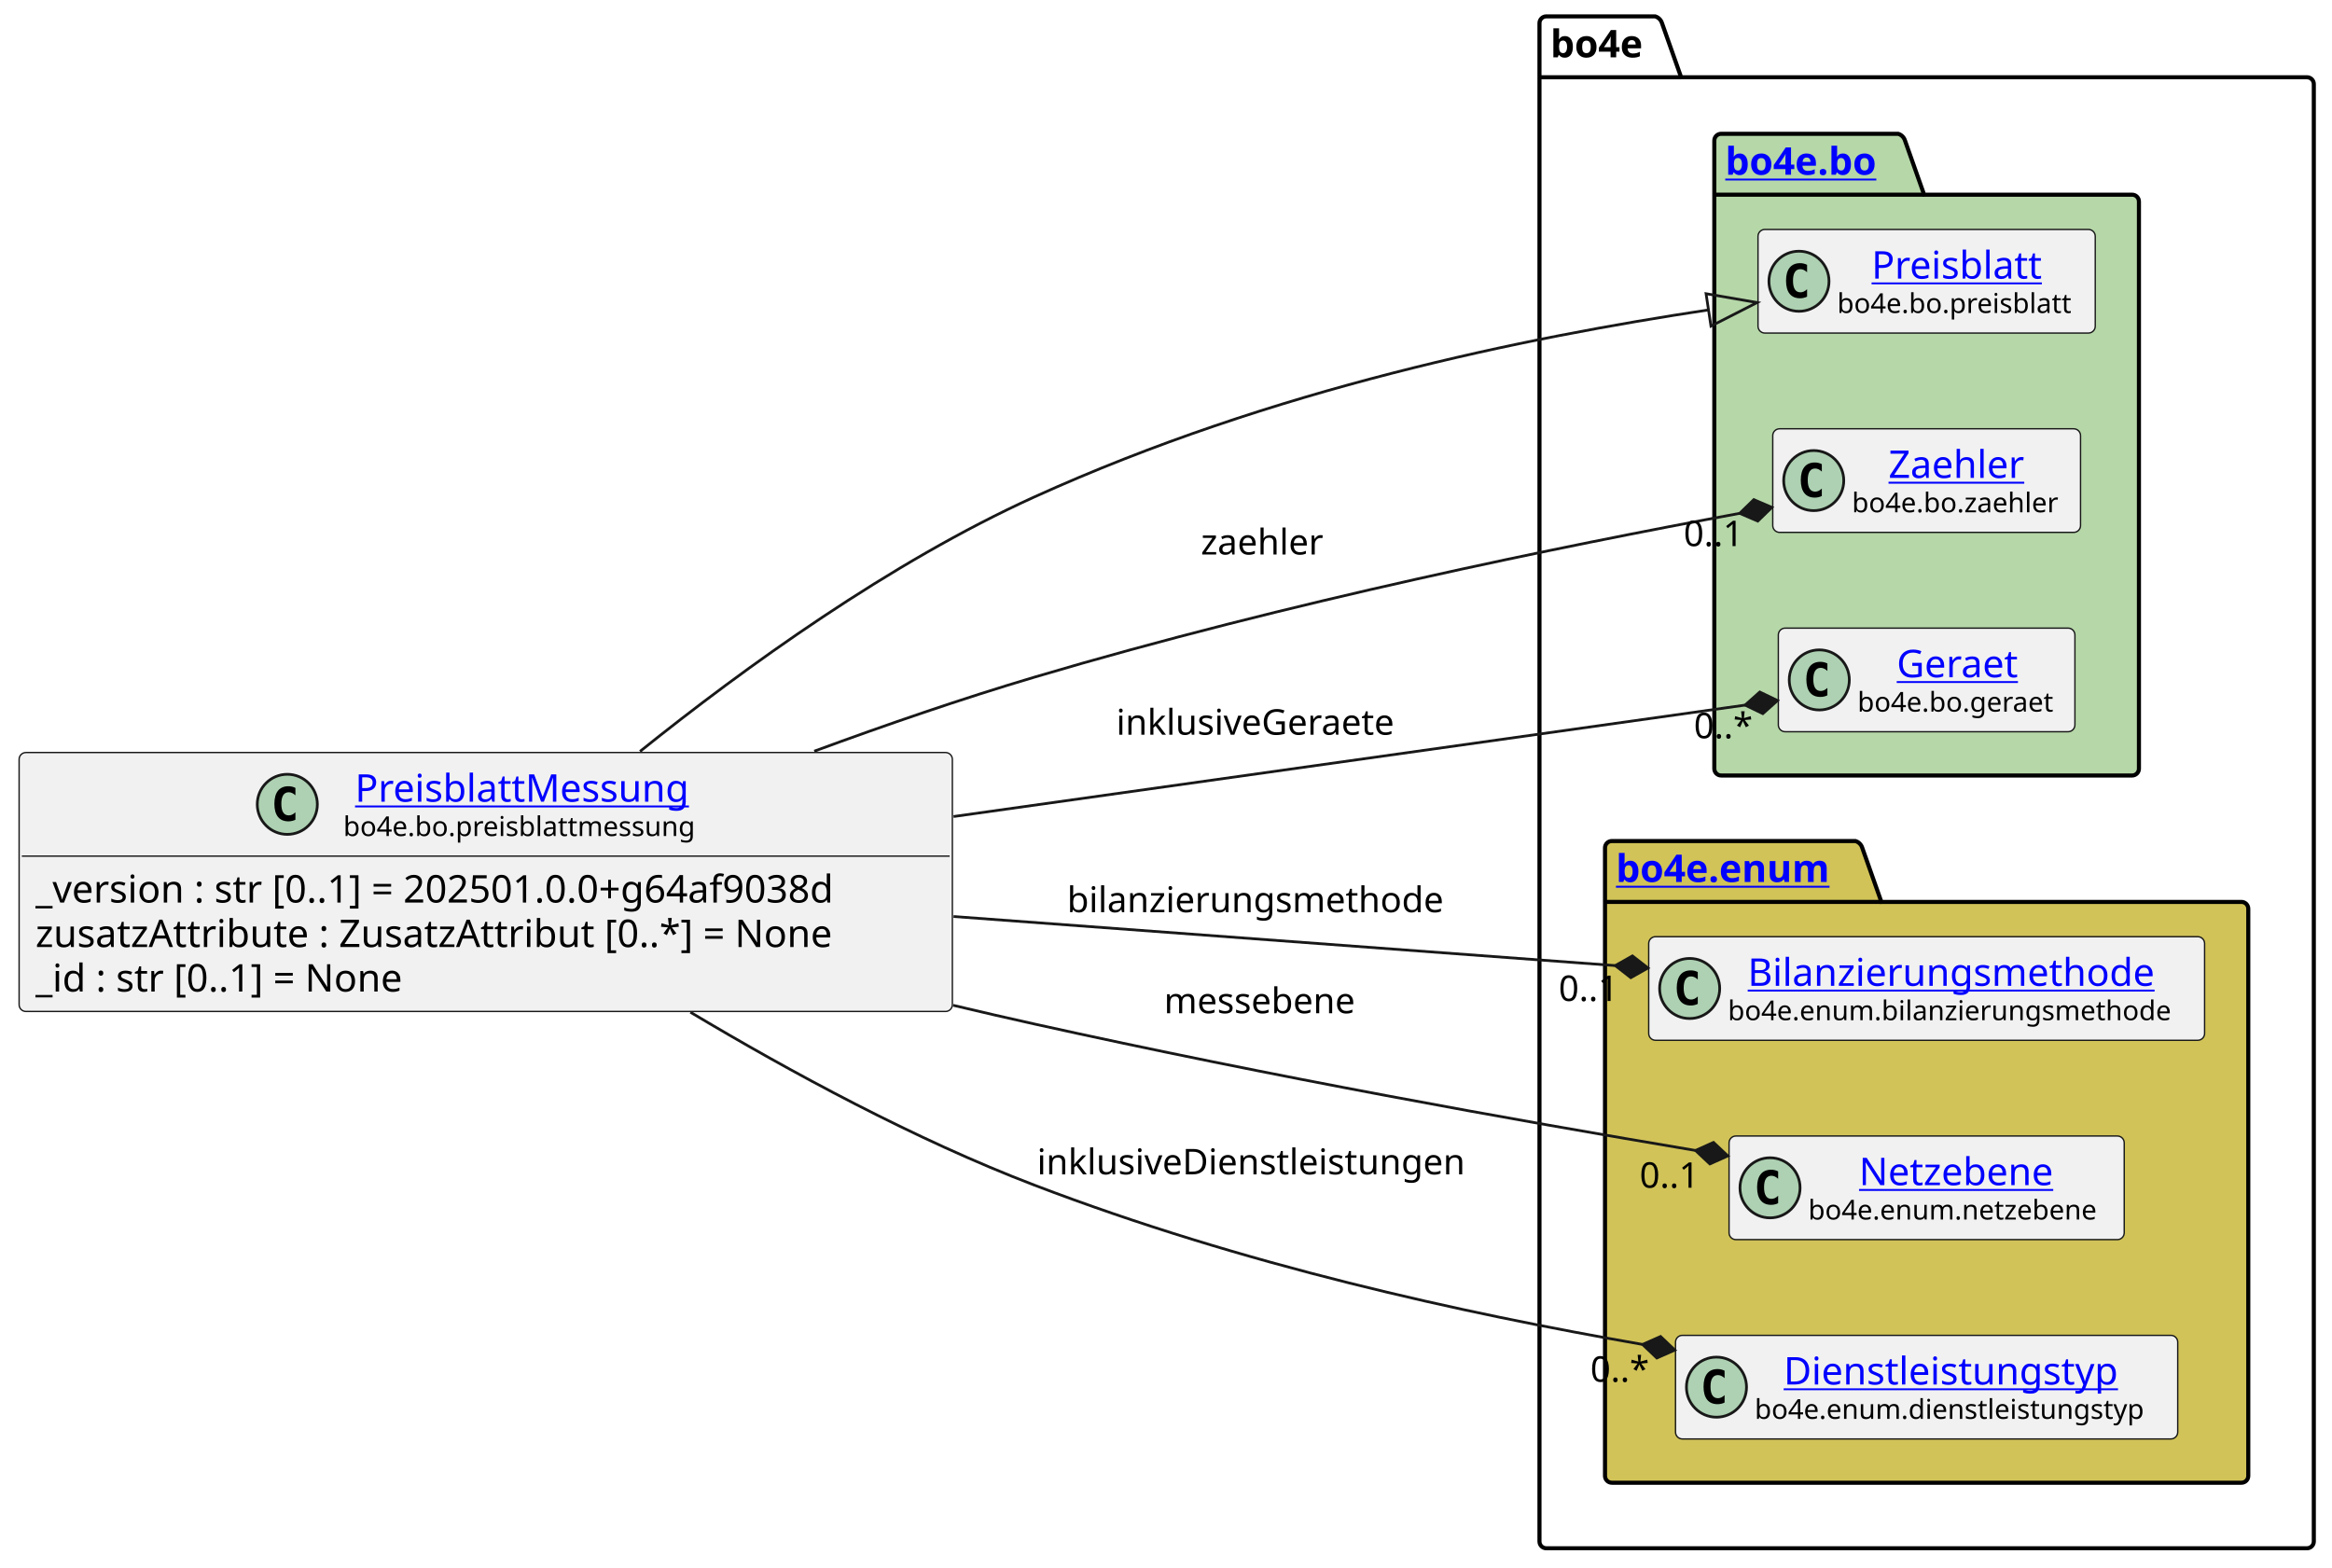
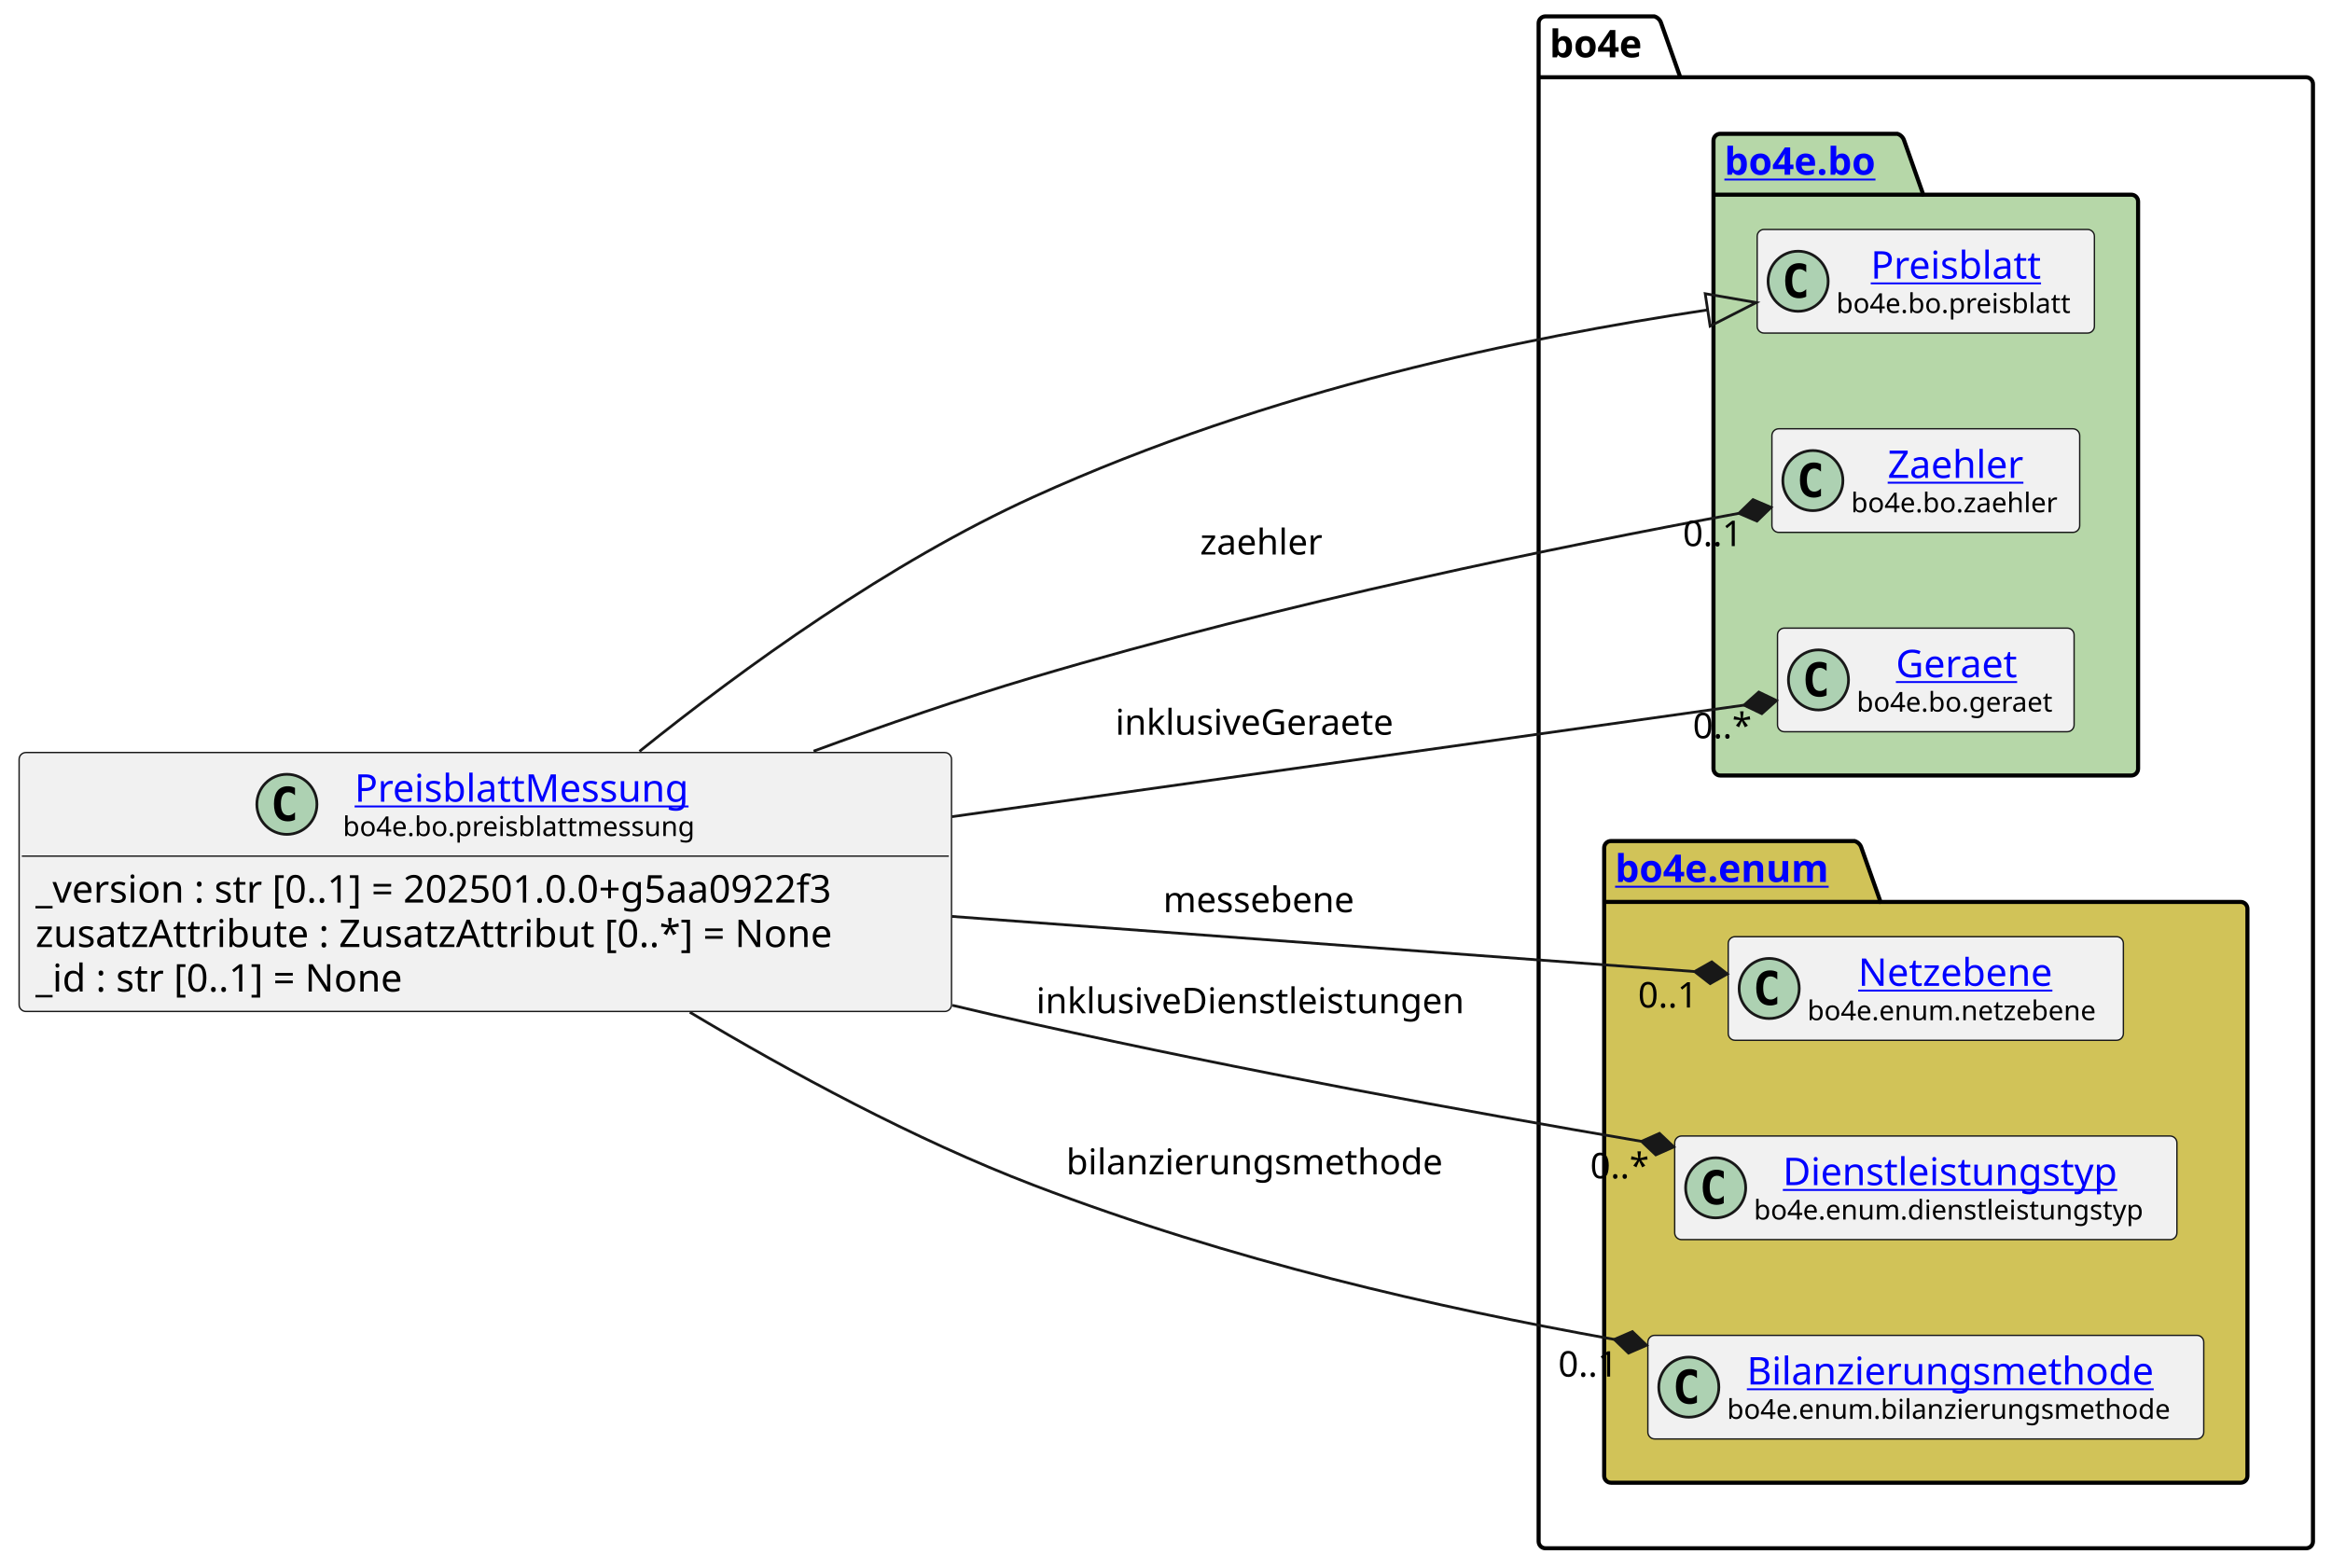
<svg xmlns="http://www.w3.org/2000/svg" xmlns:xlink="http://www.w3.org/1999/xlink" contentStyleType="text/css" data-diagram-type="CLASS" height="574px" preserveAspectRatio="none" style="width:854px;height:574px;background:#FFFFFF;" version="1.1" viewBox="0 0 854 574" width="854px" zoomAndPan="magnify">
  <defs />
  <g>
    <g class="cluster" data-entity="bo4e" data-source-line="10" data-uid="ent0005" id="cluster_bo4e">
-       <path d="M566.27,6 L606.146,6 A3.75,3.75 0 0 1 608.646,8.5 L615.646,28.297 L844.84,28.297 A2.5,2.5 0 0 1 847.34,30.797 L847.34,564.5 A2.5,2.5 0 0 1 844.84,567 L566.27,567 A2.5,2.5 0 0 1 563.77,564.5 L563.77,8.5 A2.5,2.5 0 0 1 566.27,6" fill="none" style="stroke:#000000;stroke-width:1.5;" />
-       <line style="stroke:#000000;stroke-width:1.5;" x1="563.77" x2="615.646" y1="28.297" y2="28.297" />
-       <text fill="#000000" font-family="sans-serif" font-size="14" font-weight="bold" lengthAdjust="spacing" textLength="38.876" x="567.77" y="20.995">bo4e</text>
+       <path d="M565.96,6 L605.836,6 A3.75,3.75 0 0 1 608.336,8.5 L615.336,28.297 L844.53,28.297 A2.5,2.5 0 0 1 847.03,30.797 L847.03,564.5 A2.5,2.5 0 0 1 844.53,567 L565.96,567 A2.5,2.5 0 0 1 563.46,564.5 L563.46,8.5 A2.5,2.5 0 0 1 565.96,6" fill="none" style="stroke:#000000;stroke-width:1.5;" />
+       <line style="stroke:#000000;stroke-width:1.5;" x1="563.46" x2="615.336" y1="28.297" y2="28.297" />
+       <text fill="#000000" font-family="sans-serif" font-size="14" font-weight="bold" lengthAdjust="spacing" textLength="38.876" x="567.46" y="20.995">bo4e</text>
    </g>
    <g class="cluster" data-entity="bo" data-source-line="9" data-uid="ent0003" id="cluster_bo">
-       <path d="M630.3,49 L695.134,49 A3.75,3.75 0 0 1 697.634,51.5 L704.634,71.297 L780.8,71.297 A2.5,2.5 0 0 1 783.3,73.797 L783.3,281.5 A2.5,2.5 0 0 1 780.8,284 L630.3,284 A2.5,2.5 0 0 1 627.8,281.5 L627.8,51.5 A2.5,2.5 0 0 1 630.3,49" fill="#B6D7A8" style="stroke:#000000;stroke-width:1.5;" />
-       <line style="stroke:#000000;stroke-width:1.5;" x1="627.8" x2="704.634" y1="71.297" y2="71.297" />
+       <path d="M629.99,49 L694.824,49 A3.75,3.75 0 0 1 697.324,51.5 L704.324,71.297 L780.49,71.297 A2.5,2.5 0 0 1 782.99,73.797 L782.99,281.5 A2.5,2.5 0 0 1 780.49,284 L629.99,284 A2.5,2.5 0 0 1 627.49,281.5 L627.49,51.5 A2.5,2.5 0 0 1 629.99,49" fill="#B6D7A8" style="stroke:#000000;stroke-width:1.5;" />
+       <line style="stroke:#000000;stroke-width:1.5;" x1="627.49" x2="704.324" y1="71.297" y2="71.297" />
      <a href="file:////home/runner/work/BO4E-python/BO4E-python/docs/../.tox/docs/tmp/html/api/bo4e.bo.html" target="_top" title="file:////home/runner/work/BO4E-python/BO4E-python/docs/../.tox/docs/tmp/html/api/bo4e.bo.html" xlink:actuate="onRequest" xlink:href="file:////home/runner/work/BO4E-python/BO4E-python/docs/../.tox/docs/tmp/html/api/bo4e.bo.html" xlink:show="new" xlink:title="file:////home/runner/work/BO4E-python/BO4E-python/docs/../.tox/docs/tmp/html/api/bo4e.bo.html" xlink:type="simple">
-         <text fill="#0000FF" font-family="sans-serif" font-size="14" font-weight="bold" lengthAdjust="spacing" text-decoration="underline" textLength="63.834" x="631.8" y="63.995">bo4e.bo</text>
+         <text fill="#0000FF" font-family="sans-serif" font-size="14" font-weight="bold" lengthAdjust="spacing" text-decoration="underline" textLength="63.834" x="631.49" y="63.995">bo4e.bo</text>
      </a>
    </g>
    <g class="cluster" data-entity="enum" data-source-line="14" data-uid="ent0008" id="cluster_enum">
-       <path d="M590.27,308 L679.481,308 A3.75,3.75 0 0 1 681.981,310.5 L688.981,330.297 L820.84,330.297 A2.5,2.5 0 0 1 823.34,332.797 L823.34,540.5 A2.5,2.5 0 0 1 820.84,543 L590.27,543 A2.5,2.5 0 0 1 587.77,540.5 L587.77,310.5 A2.5,2.5 0 0 1 590.27,308" fill="#D1C358" style="stroke:#000000;stroke-width:1.5;" />
-       <line style="stroke:#000000;stroke-width:1.5;" x1="587.77" x2="688.981" y1="330.297" y2="330.297" />
+       <path d="M589.96,308 L679.171,308 A3.75,3.75 0 0 1 681.671,310.5 L688.671,330.297 L820.53,330.297 A2.5,2.5 0 0 1 823.03,332.797 L823.03,540.5 A2.5,2.5 0 0 1 820.53,543 L589.96,543 A2.5,2.5 0 0 1 587.46,540.5 L587.46,310.5 A2.5,2.5 0 0 1 589.96,308" fill="#D1C358" style="stroke:#000000;stroke-width:1.5;" />
+       <line style="stroke:#000000;stroke-width:1.5;" x1="587.46" x2="688.671" y1="330.297" y2="330.297" />
      <a href="file:////home/runner/work/BO4E-python/BO4E-python/docs/../.tox/docs/tmp/html/api/bo4e.enum.html" target="_top" title="file:////home/runner/work/BO4E-python/BO4E-python/docs/../.tox/docs/tmp/html/api/bo4e.enum.html" xlink:actuate="onRequest" xlink:href="file:////home/runner/work/BO4E-python/BO4E-python/docs/../.tox/docs/tmp/html/api/bo4e.enum.html" xlink:show="new" xlink:title="file:////home/runner/work/BO4E-python/BO4E-python/docs/../.tox/docs/tmp/html/api/bo4e.enum.html" xlink:type="simple">
-         <text fill="#0000FF" font-family="sans-serif" font-size="14" font-weight="bold" lengthAdjust="spacing" text-decoration="underline" textLength="88.211" x="591.77" y="322.995">bo4e.enum</text>
+         <text fill="#0000FF" font-family="sans-serif" font-size="14" font-weight="bold" lengthAdjust="spacing" text-decoration="underline" textLength="88.211" x="591.46" y="322.995">bo4e.enum</text>
      </a>
    </g>
    <g class="entity" data-entity="Preisblatt" data-source-line="10" data-uid="ent0004" id="entity_Preisblatt">
-       <rect fill="#F1F1F1" height="37.938" rx="2.5" ry="2.5" style="stroke:#181818;stroke-width:0.5;" width="123.499" x="643.8" y="84.03" />
-       <ellipse cx="658.8" cy="102.999" fill="#ADD1B2" rx="11" ry="11" style="stroke:#181818;stroke-width:1;" />
-       <path d="M661.769,108.639 Q661.191,108.936 660.55,109.077 Q659.909,109.233 659.206,109.233 Q656.706,109.233 655.378,107.593 Q654.066,105.936 654.066,102.811 Q654.066,99.686 655.378,98.03 Q656.706,96.374 659.206,96.374 Q659.909,96.374 660.55,96.53 Q661.206,96.686 661.769,96.983 L661.769,99.702 Q661.144,99.124 660.55,98.858 Q659.956,98.577 659.331,98.577 Q657.987,98.577 657.3,99.655 Q656.612,100.718 656.612,102.811 Q656.612,104.905 657.3,105.983 Q657.987,107.046 659.331,107.046 Q659.956,107.046 660.55,106.78 Q661.144,106.499 661.769,105.921 L661.769,108.639 Z " fill="#000000" />
+       <rect fill="#F1F1F1" height="37.938" rx="2.5" ry="2.5" style="stroke:#181818;stroke-width:0.5;" width="123.499" x="643.49" y="84.03" />
+       <ellipse cx="658.49" cy="102.999" fill="#ADD1B2" rx="11" ry="11" style="stroke:#181818;stroke-width:1;" />
+       <path d="M661.459,108.639 Q660.881,108.936 660.24,109.077 Q659.599,109.233 658.896,109.233 Q656.396,109.233 655.068,107.593 Q653.756,105.936 653.756,102.811 Q653.756,99.686 655.068,98.03 Q656.396,96.374 658.896,96.374 Q659.599,96.374 660.24,96.53 Q660.896,96.686 661.459,96.983 L661.459,99.702 Q660.834,99.124 660.24,98.858 Q659.646,98.577 659.021,98.577 Q657.678,98.577 656.99,99.655 Q656.303,100.718 656.303,102.811 Q656.303,104.905 656.99,105.983 Q657.678,107.046 659.021,107.046 Q659.646,107.046 660.24,106.78 Q660.834,106.499 661.459,105.921 L661.459,108.639 Z " fill="#000000" />
      <a href="file:////home/runner/work/BO4E-python/BO4E-python/docs/../.tox/docs/tmp/html/api/bo4e.bo.html#bo4e.bo.preisblatt.Preisblatt" target="_top" title="file:////home/runner/work/BO4E-python/BO4E-python/docs/../.tox/docs/tmp/html/api/bo4e.bo.html#bo4e.bo.preisblatt.Preisblatt" xlink:actuate="onRequest" xlink:href="file:////home/runner/work/BO4E-python/BO4E-python/docs/../.tox/docs/tmp/html/api/bo4e.bo.html#bo4e.bo.preisblatt.Preisblatt" xlink:show="new" xlink:title="file:////home/runner/work/BO4E-python/BO4E-python/docs/../.tox/docs/tmp/html/api/bo4e.bo.html#bo4e.bo.preisblatt.Preisblatt" xlink:type="simple">
-         <text fill="#0000FF" font-family="sans-serif" font-size="14" lengthAdjust="spacing" text-decoration="underline" textLength="66.329" x="685.385" y="102.025">Preisblatt</text>
+         <text fill="#0000FF" font-family="sans-serif" font-size="14" lengthAdjust="spacing" text-decoration="underline" textLength="66.329" x="685.075" y="102.025">Preisblatt</text>
      </a>
-       <text fill="#000000" font-family="sans-serif" font-size="10" lengthAdjust="spacing" textLength="91.499" x="672.8" y="114.609">bo4e.bo.preisblatt</text>
+       <text fill="#000000" font-family="sans-serif" font-size="10" lengthAdjust="spacing" textLength="91.499" x="672.49" y="114.609">bo4e.bo.preisblatt</text>
    </g>
    <g class="entity" data-entity="Zaehler" data-source-line="11" data-uid="ent0006" id="entity_Zaehler">
-       <rect fill="#F1F1F1" height="37.938" rx="2.5" ry="2.5" style="stroke:#181818;stroke-width:0.5;" width="112.713" x="649.2" y="157.03" />
-       <ellipse cx="664.2" cy="175.999" fill="#ADD1B2" rx="11" ry="11" style="stroke:#181818;stroke-width:1;" />
-       <path d="M667.169,181.639 Q666.591,181.936 665.95,182.077 Q665.309,182.233 664.606,182.233 Q662.106,182.233 660.778,180.593 Q659.466,178.936 659.466,175.811 Q659.466,172.686 660.778,171.03 Q662.106,169.374 664.606,169.374 Q665.309,169.374 665.95,169.53 Q666.606,169.686 667.169,169.983 L667.169,172.702 Q666.544,172.124 665.95,171.858 Q665.356,171.577 664.731,171.577 Q663.388,171.577 662.7,172.655 Q662.013,173.718 662.013,175.811 Q662.013,177.905 662.7,178.983 Q663.388,180.046 664.731,180.046 Q665.356,180.046 665.95,179.78 Q666.544,179.499 667.169,178.921 L667.169,181.639 Z " fill="#000000" />
+       <rect fill="#F1F1F1" height="37.938" rx="2.5" ry="2.5" style="stroke:#181818;stroke-width:0.5;" width="112.713" x="648.89" y="157.03" />
+       <ellipse cx="663.89" cy="175.999" fill="#ADD1B2" rx="11" ry="11" style="stroke:#181818;stroke-width:1;" />
+       <path d="M666.859,181.639 Q666.281,181.936 665.64,182.077 Q664.999,182.233 664.296,182.233 Q661.796,182.233 660.468,180.593 Q659.156,178.936 659.156,175.811 Q659.156,172.686 660.468,171.03 Q661.796,169.374 664.296,169.374 Q664.999,169.374 665.64,169.53 Q666.296,169.686 666.859,169.983 L666.859,172.702 Q666.234,172.124 665.64,171.858 Q665.046,171.577 664.421,171.577 Q663.077,171.577 662.39,172.655 Q661.702,173.718 661.702,175.811 Q661.702,177.905 662.39,178.983 Q663.077,180.046 664.421,180.046 Q665.046,180.046 665.64,179.78 Q666.234,179.499 666.859,178.921 L666.859,181.639 Z " fill="#000000" />
      <a href="file:////home/runner/work/BO4E-python/BO4E-python/docs/../.tox/docs/tmp/html/api/bo4e.bo.html#bo4e.bo.zaehler.Zaehler" target="_top" title="file:////home/runner/work/BO4E-python/BO4E-python/docs/../.tox/docs/tmp/html/api/bo4e.bo.html#bo4e.bo.zaehler.Zaehler" xlink:actuate="onRequest" xlink:href="file:////home/runner/work/BO4E-python/BO4E-python/docs/../.tox/docs/tmp/html/api/bo4e.bo.html#bo4e.bo.zaehler.Zaehler" xlink:show="new" xlink:title="file:////home/runner/work/BO4E-python/BO4E-python/docs/../.tox/docs/tmp/html/api/bo4e.bo.html#bo4e.bo.zaehler.Zaehler" xlink:type="simple">
-         <text fill="#0000FF" font-family="sans-serif" font-size="14" lengthAdjust="spacing" text-decoration="underline" textLength="53.915" x="691.599" y="175.025">Zaehler</text>
+         <text fill="#0000FF" font-family="sans-serif" font-size="14" lengthAdjust="spacing" text-decoration="underline" textLength="53.915" x="691.289" y="175.025">Zaehler</text>
      </a>
-       <text fill="#000000" font-family="sans-serif" font-size="10" lengthAdjust="spacing" textLength="80.713" x="678.2" y="187.609">bo4e.bo.zaehler</text>
+       <text fill="#000000" font-family="sans-serif" font-size="10" lengthAdjust="spacing" textLength="80.713" x="677.89" y="187.609">bo4e.bo.zaehler</text>
    </g>
    <g class="entity" data-entity="Geraet" data-source-line="12" data-uid="ent0007" id="entity_Geraet">
-       <rect fill="#F1F1F1" height="37.938" rx="2.5" ry="2.5" style="stroke:#181818;stroke-width:0.5;" width="108.616" x="651.24" y="230.03" />
-       <ellipse cx="666.24" cy="248.999" fill="#ADD1B2" rx="11" ry="11" style="stroke:#181818;stroke-width:1;" />
-       <path d="M669.209,254.639 Q668.631,254.936 667.99,255.077 Q667.349,255.233 666.646,255.233 Q664.146,255.233 662.818,253.593 Q661.506,251.936 661.506,248.811 Q661.506,245.686 662.818,244.03 Q664.146,242.374 666.646,242.374 Q667.349,242.374 667.99,242.53 Q668.646,242.686 669.209,242.983 L669.209,245.702 Q668.584,245.124 667.99,244.858 Q667.396,244.577 666.771,244.577 Q665.428,244.577 664.74,245.655 Q664.053,246.718 664.053,248.811 Q664.053,250.905 664.74,251.983 Q665.428,253.046 666.771,253.046 Q667.396,253.046 667.99,252.78 Q668.584,252.499 669.209,251.921 L669.209,254.639 Z " fill="#000000" />
+       <rect fill="#F1F1F1" height="37.938" rx="2.5" ry="2.5" style="stroke:#181818;stroke-width:0.5;" width="108.616" x="650.94" y="230.03" />
+       <ellipse cx="665.94" cy="248.999" fill="#ADD1B2" rx="11" ry="11" style="stroke:#181818;stroke-width:1;" />
+       <path d="M668.909,254.639 Q668.331,254.936 667.69,255.077 Q667.049,255.233 666.346,255.233 Q663.846,255.233 662.518,253.593 Q661.206,251.936 661.206,248.811 Q661.206,245.686 662.518,244.03 Q663.846,242.374 666.346,242.374 Q667.049,242.374 667.69,242.53 Q668.346,242.686 668.909,242.983 L668.909,245.702 Q668.284,245.124 667.69,244.858 Q667.096,244.577 666.471,244.577 Q665.128,244.577 664.44,245.655 Q663.753,246.718 663.753,248.811 Q663.753,250.905 664.44,251.983 Q665.128,253.046 666.471,253.046 Q667.096,253.046 667.69,252.78 Q668.284,252.499 668.909,251.921 L668.909,254.639 Z " fill="#000000" />
      <a href="file:////home/runner/work/BO4E-python/BO4E-python/docs/../.tox/docs/tmp/html/api/bo4e.bo.html#bo4e.bo.geraet.Geraet" target="_top" title="file:////home/runner/work/BO4E-python/BO4E-python/docs/../.tox/docs/tmp/html/api/bo4e.bo.html#bo4e.bo.geraet.Geraet" xlink:actuate="onRequest" xlink:href="file:////home/runner/work/BO4E-python/BO4E-python/docs/../.tox/docs/tmp/html/api/bo4e.bo.html#bo4e.bo.geraet.Geraet" xlink:show="new" xlink:title="file:////home/runner/work/BO4E-python/BO4E-python/docs/../.tox/docs/tmp/html/api/bo4e.bo.html#bo4e.bo.geraet.Geraet" xlink:type="simple">
-         <text fill="#0000FF" font-family="sans-serif" font-size="14" lengthAdjust="spacing" text-decoration="underline" textLength="47.899" x="694.598" y="248.025">Geraet</text>
+         <text fill="#0000FF" font-family="sans-serif" font-size="14" lengthAdjust="spacing" text-decoration="underline" textLength="47.899" x="694.298" y="248.025">Geraet</text>
      </a>
-       <text fill="#000000" font-family="sans-serif" font-size="10" lengthAdjust="spacing" textLength="76.616" x="680.24" y="260.609">bo4e.bo.geraet</text>
+       <text fill="#000000" font-family="sans-serif" font-size="10" lengthAdjust="spacing" textLength="76.616" x="679.94" y="260.609">bo4e.bo.geraet</text>
    </g>
-     <g class="entity" data-entity="Bilanzierungsmethode" data-source-line="15" data-uid="ent0009" id="entity_Bilanzierungsmethode">
-       <rect fill="#F1F1F1" height="37.938" rx="2.5" ry="2.5" style="stroke:#181818;stroke-width:0.5;" width="203.572" x="603.77" y="343.03" />
-       <ellipse cx="618.77" cy="361.999" fill="#ADD1B2" rx="11" ry="11" style="stroke:#181818;stroke-width:1;" />
-       <path d="M621.739,367.639 Q621.161,367.936 620.52,368.077 Q619.879,368.233 619.176,368.233 Q616.676,368.233 615.348,366.592 Q614.036,364.936 614.036,361.811 Q614.036,358.686 615.348,357.03 Q616.676,355.374 619.176,355.374 Q619.879,355.374 620.52,355.53 Q621.176,355.686 621.739,355.983 L621.739,358.702 Q621.114,358.124 620.52,357.858 Q619.926,357.577 619.301,357.577 Q617.957,357.577 617.27,358.655 Q616.582,359.717 616.582,361.811 Q616.582,363.905 617.27,364.983 Q617.957,366.046 619.301,366.046 Q619.926,366.046 620.52,365.78 Q621.114,365.499 621.739,364.921 L621.739,367.639 Z " fill="#000000" />
+     <g class="entity" data-entity="Netzebene" data-source-line="15" data-uid="ent0009" id="entity_Netzebene">
+       <rect fill="#F1F1F1" height="37.938" rx="2.5" ry="2.5" style="stroke:#181818;stroke-width:0.5;" width="144.71" x="632.89" y="343.03" />
+       <ellipse cx="647.89" cy="361.999" fill="#ADD1B2" rx="11" ry="11" style="stroke:#181818;stroke-width:1;" />
+       <path d="M650.859,367.639 Q650.281,367.936 649.64,368.077 Q648.999,368.233 648.296,368.233 Q645.796,368.233 644.468,366.592 Q643.156,364.936 643.156,361.811 Q643.156,358.686 644.468,357.03 Q645.796,355.374 648.296,355.374 Q648.999,355.374 649.64,355.53 Q650.296,355.686 650.859,355.983 L650.859,358.702 Q650.234,358.124 649.64,357.858 Q649.046,357.577 648.421,357.577 Q647.077,357.577 646.39,358.655 Q645.702,359.717 645.702,361.811 Q645.702,363.905 646.39,364.983 Q647.077,366.046 648.421,366.046 Q649.046,366.046 649.64,365.78 Q650.234,365.499 650.859,364.921 L650.859,367.639 Z " fill="#000000" />
+       <a href="file:////home/runner/work/BO4E-python/BO4E-python/docs/../.tox/docs/tmp/html/api/bo4e.enum.html#bo4e.enum.netzebene.Netzebene" target="_top" title="file:////home/runner/work/BO4E-python/BO4E-python/docs/../.tox/docs/tmp/html/api/bo4e.enum.html#bo4e.enum.netzebene.Netzebene" xlink:actuate="onRequest" xlink:href="file:////home/runner/work/BO4E-python/BO4E-python/docs/../.tox/docs/tmp/html/api/bo4e.enum.html#bo4e.enum.netzebene.Netzebene" xlink:show="new" xlink:title="file:////home/runner/work/BO4E-python/BO4E-python/docs/../.tox/docs/tmp/html/api/bo4e.enum.html#bo4e.enum.netzebene.Netzebene" xlink:type="simple">
+         <text fill="#0000FF" font-family="sans-serif" font-size="14" lengthAdjust="spacing" text-decoration="underline" textLength="75.523" x="680.483" y="361.025">Netzebene</text>
+       </a>
+       <text fill="#000000" font-family="sans-serif" font-size="10" lengthAdjust="spacing" textLength="112.71" x="661.89" y="373.609">bo4e.enum.netzebene</text>
+     </g>
+     <g class="entity" data-entity="Dienstleistungstyp" data-source-line="16" data-uid="ent0010" id="entity_Dienstleistungstyp">
+       <rect fill="#F1F1F1" height="37.938" rx="2.5" ry="2.5" style="stroke:#181818;stroke-width:0.5;" width="183.914" x="613.29" y="416.03" />
+       <ellipse cx="628.29" cy="434.999" fill="#ADD1B2" rx="11" ry="11" style="stroke:#181818;stroke-width:1;" />
+       <path d="M631.259,440.639 Q630.681,440.936 630.04,441.077 Q629.399,441.233 628.696,441.233 Q626.196,441.233 624.868,439.592 Q623.556,437.936 623.556,434.811 Q623.556,431.686 624.868,430.03 Q626.196,428.374 628.696,428.374 Q629.399,428.374 630.04,428.53 Q630.696,428.686 631.259,428.983 L631.259,431.702 Q630.634,431.124 630.04,430.858 Q629.446,430.577 628.821,430.577 Q627.477,430.577 626.79,431.655 Q626.102,432.717 626.102,434.811 Q626.102,436.905 626.79,437.983 Q627.477,439.046 628.821,439.046 Q629.446,439.046 630.04,438.78 Q630.634,438.499 631.259,437.921 L631.259,440.639 Z " fill="#000000" />
+       <a href="file:////home/runner/work/BO4E-python/BO4E-python/docs/../.tox/docs/tmp/html/api/bo4e.enum.html#bo4e.enum.dienstleistungstyp.Dienstleistungstyp" target="_top" title="file:////home/runner/work/BO4E-python/BO4E-python/docs/../.tox/docs/tmp/html/api/bo4e.enum.html#bo4e.enum.dienstleistungstyp.Dienstleistungstyp" xlink:actuate="onRequest" xlink:href="file:////home/runner/work/BO4E-python/BO4E-python/docs/../.tox/docs/tmp/html/api/bo4e.enum.html#bo4e.enum.dienstleistungstyp.Dienstleistungstyp" xlink:show="new" xlink:title="file:////home/runner/work/BO4E-python/BO4E-python/docs/../.tox/docs/tmp/html/api/bo4e.enum.html#bo4e.enum.dienstleistungstyp.Dienstleistungstyp" xlink:type="simple">
+         <text fill="#0000FF" font-family="sans-serif" font-size="14" lengthAdjust="spacing" text-decoration="underline" textLength="130.703" x="652.895" y="434.025">Dienstleistungstyp</text>
+       </a>
+       <text fill="#000000" font-family="sans-serif" font-size="10" lengthAdjust="spacing" textLength="151.914" x="642.29" y="446.609">bo4e.enum.dienstleistungstyp</text>
+     </g>
+     <g class="entity" data-entity="Bilanzierungsmethode" data-source-line="17" data-uid="ent0011" id="entity_Bilanzierungsmethode">
+       <rect fill="#F1F1F1" height="37.938" rx="2.5" ry="2.5" style="stroke:#181818;stroke-width:0.5;" width="203.572" x="603.46" y="489.03" />
+       <ellipse cx="618.46" cy="507.999" fill="#ADD1B2" rx="11" ry="11" style="stroke:#181818;stroke-width:1;" />
+       <path d="M621.429,513.639 Q620.851,513.936 620.21,514.077 Q619.569,514.233 618.866,514.233 Q616.366,514.233 615.038,512.592 Q613.726,510.936 613.726,507.811 Q613.726,504.686 615.038,503.03 Q616.366,501.374 618.866,501.374 Q619.569,501.374 620.21,501.53 Q620.866,501.686 621.429,501.983 L621.429,504.702 Q620.804,504.124 620.21,503.858 Q619.616,503.577 618.991,503.577 Q617.648,503.577 616.96,504.655 Q616.273,505.717 616.273,507.811 Q616.273,509.905 616.96,510.983 Q617.648,512.046 618.991,512.046 Q619.616,512.046 620.21,511.78 Q620.804,511.499 621.429,510.921 L621.429,513.639 Z " fill="#000000" />
      <a href="file:////home/runner/work/BO4E-python/BO4E-python/docs/../.tox/docs/tmp/html/api/bo4e.enum.html#bo4e.enum.bilanzierungsmethode.Bilanzierungsmethode" target="_top" title="file:////home/runner/work/BO4E-python/BO4E-python/docs/../.tox/docs/tmp/html/api/bo4e.enum.html#bo4e.enum.bilanzierungsmethode.Bilanzierungsmethode" xlink:actuate="onRequest" xlink:href="file:////home/runner/work/BO4E-python/BO4E-python/docs/../.tox/docs/tmp/html/api/bo4e.enum.html#bo4e.enum.bilanzierungsmethode.Bilanzierungsmethode" xlink:show="new" xlink:title="file:////home/runner/work/BO4E-python/BO4E-python/docs/../.tox/docs/tmp/html/api/bo4e.enum.html#bo4e.enum.bilanzierungsmethode.Bilanzierungsmethode" xlink:type="simple">
-         <text fill="#0000FF" font-family="sans-serif" font-size="14" lengthAdjust="spacing" text-decoration="underline" textLength="157.049" x="640.032" y="361.025">Bilanzierungsmethode</text>
+         <text fill="#0000FF" font-family="sans-serif" font-size="14" lengthAdjust="spacing" text-decoration="underline" textLength="157.049" x="639.722" y="507.025">Bilanzierungsmethode</text>
      </a>
-       <text fill="#000000" font-family="sans-serif" font-size="10" lengthAdjust="spacing" textLength="171.572" x="632.77" y="373.609">bo4e.enum.bilanzierungsmethode</text>
-     </g>
-     <g class="entity" data-entity="Netzebene" data-source-line="16" data-uid="ent0010" id="entity_Netzebene">
-       <rect fill="#F1F1F1" height="37.938" rx="2.5" ry="2.5" style="stroke:#181818;stroke-width:0.5;" width="144.71" x="633.2" y="416.03" />
-       <ellipse cx="648.2" cy="434.999" fill="#ADD1B2" rx="11" ry="11" style="stroke:#181818;stroke-width:1;" />
-       <path d="M651.169,440.639 Q650.591,440.936 649.95,441.077 Q649.309,441.233 648.606,441.233 Q646.106,441.233 644.778,439.592 Q643.466,437.936 643.466,434.811 Q643.466,431.686 644.778,430.03 Q646.106,428.374 648.606,428.374 Q649.309,428.374 649.95,428.53 Q650.606,428.686 651.169,428.983 L651.169,431.702 Q650.544,431.124 649.95,430.858 Q649.356,430.577 648.731,430.577 Q647.388,430.577 646.7,431.655 Q646.013,432.717 646.013,434.811 Q646.013,436.905 646.7,437.983 Q647.388,439.046 648.731,439.046 Q649.356,439.046 649.95,438.78 Q650.544,438.499 651.169,437.921 L651.169,440.639 Z " fill="#000000" />
-       <a href="file:////home/runner/work/BO4E-python/BO4E-python/docs/../.tox/docs/tmp/html/api/bo4e.enum.html#bo4e.enum.netzebene.Netzebene" target="_top" title="file:////home/runner/work/BO4E-python/BO4E-python/docs/../.tox/docs/tmp/html/api/bo4e.enum.html#bo4e.enum.netzebene.Netzebene" xlink:actuate="onRequest" xlink:href="file:////home/runner/work/BO4E-python/BO4E-python/docs/../.tox/docs/tmp/html/api/bo4e.enum.html#bo4e.enum.netzebene.Netzebene" xlink:show="new" xlink:title="file:////home/runner/work/BO4E-python/BO4E-python/docs/../.tox/docs/tmp/html/api/bo4e.enum.html#bo4e.enum.netzebene.Netzebene" xlink:type="simple">
-         <text fill="#0000FF" font-family="sans-serif" font-size="14" lengthAdjust="spacing" text-decoration="underline" textLength="75.523" x="680.793" y="434.025">Netzebene</text>
-       </a>
-       <text fill="#000000" font-family="sans-serif" font-size="10" lengthAdjust="spacing" textLength="112.71" x="662.2" y="446.609">bo4e.enum.netzebene</text>
-     </g>
-     <g class="entity" data-entity="Dienstleistungstyp" data-source-line="17" data-uid="ent0011" id="entity_Dienstleistungstyp">
-       <rect fill="#F1F1F1" height="37.938" rx="2.5" ry="2.5" style="stroke:#181818;stroke-width:0.5;" width="183.914" x="613.59" y="489.03" />
-       <ellipse cx="628.59" cy="507.999" fill="#ADD1B2" rx="11" ry="11" style="stroke:#181818;stroke-width:1;" />
-       <path d="M631.559,513.639 Q630.981,513.936 630.34,514.077 Q629.699,514.233 628.996,514.233 Q626.496,514.233 625.168,512.592 Q623.856,510.936 623.856,507.811 Q623.856,504.686 625.168,503.03 Q626.496,501.374 628.996,501.374 Q629.699,501.374 630.34,501.53 Q630.996,501.686 631.559,501.983 L631.559,504.702 Q630.934,504.124 630.34,503.858 Q629.746,503.577 629.121,503.577 Q627.778,503.577 627.09,504.655 Q626.403,505.717 626.403,507.811 Q626.403,509.905 627.09,510.983 Q627.778,512.046 629.121,512.046 Q629.746,512.046 630.34,511.78 Q630.934,511.499 631.559,510.921 L631.559,513.639 Z " fill="#000000" />
-       <a href="file:////home/runner/work/BO4E-python/BO4E-python/docs/../.tox/docs/tmp/html/api/bo4e.enum.html#bo4e.enum.dienstleistungstyp.Dienstleistungstyp" target="_top" title="file:////home/runner/work/BO4E-python/BO4E-python/docs/../.tox/docs/tmp/html/api/bo4e.enum.html#bo4e.enum.dienstleistungstyp.Dienstleistungstyp" xlink:actuate="onRequest" xlink:href="file:////home/runner/work/BO4E-python/BO4E-python/docs/../.tox/docs/tmp/html/api/bo4e.enum.html#bo4e.enum.dienstleistungstyp.Dienstleistungstyp" xlink:show="new" xlink:title="file:////home/runner/work/BO4E-python/BO4E-python/docs/../.tox/docs/tmp/html/api/bo4e.enum.html#bo4e.enum.dienstleistungstyp.Dienstleistungstyp" xlink:type="simple">
-         <text fill="#0000FF" font-family="sans-serif" font-size="14" lengthAdjust="spacing" text-decoration="underline" textLength="130.703" x="653.196" y="507.025">Dienstleistungstyp</text>
-       </a>
-       <text fill="#000000" font-family="sans-serif" font-size="10" lengthAdjust="spacing" textLength="151.914" x="642.59" y="519.609">bo4e.enum.dienstleistungstyp</text>
+       <text fill="#000000" font-family="sans-serif" font-size="10" lengthAdjust="spacing" textLength="171.572" x="632.46" y="519.609">bo4e.enum.bilanzierungsmethode</text>
    </g>
    <g class="entity" data-entity="PreisblattMessung" data-source-line="3" data-uid="ent0002" id="entity_PreisblattMessung">
-       <rect fill="#F1F1F1" height="94.828" rx="2.5" ry="2.5" style="stroke:#181818;stroke-width:0.5;" width="341.766" x="7" y="275.59" />
-       <ellipse cx="105.215" cy="294.559" fill="#ADD1B2" rx="11" ry="11" style="stroke:#181818;stroke-width:1;" />
-       <path d="M108.184,300.199 Q107.606,300.496 106.965,300.637 Q106.324,300.793 105.621,300.793 Q103.121,300.793 101.793,299.152 Q100.481,297.496 100.481,294.371 Q100.481,291.246 101.793,289.59 Q103.121,287.934 105.621,287.934 Q106.324,287.934 106.965,288.09 Q107.621,288.246 108.184,288.543 L108.184,291.262 Q107.559,290.684 106.965,290.418 Q106.371,290.137 105.746,290.137 Q104.402,290.137 103.715,291.215 Q103.027,292.277 103.027,294.371 Q103.027,296.465 103.715,297.543 Q104.402,298.606 105.746,298.606 Q106.371,298.606 106.965,298.34 Q107.559,298.059 108.184,297.481 L108.184,300.199 Z " fill="#000000" />
+       <rect fill="#F1F1F1" height="94.828" rx="2.5" ry="2.5" style="stroke:#181818;stroke-width:0.5;" width="341.458" x="7" y="275.59" />
+       <ellipse cx="105.061" cy="294.559" fill="#ADD1B2" rx="11" ry="11" style="stroke:#181818;stroke-width:1;" />
+       <path d="M108.03,300.199 Q107.452,300.496 106.811,300.637 Q106.17,300.793 105.467,300.793 Q102.967,300.793 101.639,299.152 Q100.327,297.496 100.327,294.371 Q100.327,291.246 101.639,289.59 Q102.967,287.934 105.467,287.934 Q106.17,287.934 106.811,288.09 Q107.467,288.246 108.03,288.543 L108.03,291.262 Q107.405,290.684 106.811,290.418 Q106.217,290.137 105.592,290.137 Q104.249,290.137 103.561,291.215 Q102.874,292.277 102.874,294.371 Q102.874,296.465 103.561,297.543 Q104.249,298.606 105.592,298.606 Q106.217,298.606 106.811,298.34 Q107.405,298.059 108.03,297.481 L108.03,300.199 Z " fill="#000000" />
      <a href="file:////home/runner/work/BO4E-python/BO4E-python/docs/../.tox/docs/tmp/html/api/bo4e.bo.html#bo4e.bo.preisblattmessung.PreisblattMessung" target="_top" title="file:////home/runner/work/BO4E-python/BO4E-python/docs/../.tox/docs/tmp/html/api/bo4e.bo.html#bo4e.bo.preisblattmessung.PreisblattMessung" xlink:actuate="onRequest" xlink:href="file:////home/runner/work/BO4E-python/BO4E-python/docs/../.tox/docs/tmp/html/api/bo4e.bo.html#bo4e.bo.preisblattmessung.PreisblattMessung" xlink:show="new" xlink:title="file:////home/runner/work/BO4E-python/BO4E-python/docs/../.tox/docs/tmp/html/api/bo4e.bo.html#bo4e.bo.preisblattmessung.PreisblattMessung" xlink:type="simple">
-         <text fill="#0000FF" font-family="sans-serif" font-size="14" lengthAdjust="spacing" text-decoration="underline" textLength="128.242" x="130.012" y="293.585">PreisblattMessung</text>
+         <text fill="#0000FF" font-family="sans-serif" font-size="14" lengthAdjust="spacing" text-decoration="underline" textLength="128.242" x="129.858" y="293.585">PreisblattMessung</text>
      </a>
-       <text fill="#000000" font-family="sans-serif" font-size="10" lengthAdjust="spacing" textLength="136.836" x="125.715" y="306.169">bo4e.bo.preisblattmessung</text>
-       <line style="stroke:#181818;stroke-width:0.5;" x1="8" x2="347.766" y1="313.527" y2="313.527" />
-       <text fill="#000000" font-family="sans-serif" font-size="14" lengthAdjust="spacing" textLength="329.766" x="13" y="330.523">_version : str [0..1] = 202501.0.0+g64af9038d</text>
+       <text fill="#000000" font-family="sans-serif" font-size="10" lengthAdjust="spacing" textLength="136.836" x="125.561" y="306.169">bo4e.bo.preisblattmessung</text>
+       <line style="stroke:#181818;stroke-width:0.5;" x1="8" x2="347.458" y1="313.527" y2="313.527" />
+       <text fill="#000000" font-family="sans-serif" font-size="14" lengthAdjust="spacing" textLength="329.458" x="13" y="330.523">_version : str [0..1] = 202501.0.0+g5aa0922f3</text>
      <text fill="#000000" font-family="sans-serif" font-size="14" lengthAdjust="spacing" textLength="318.575" x="13" y="346.82">zusatzAttribute : ZusatzAttribut [0..*] = None</text>
      <text fill="#000000" font-family="sans-serif" font-size="14" lengthAdjust="spacing" textLength="151.177" x="13" y="363.116">_id : str [0..1] = None</text>
    </g>
    <g class="link" data-entity-1="PreisblattMessung" data-entity-2="Preisblatt" data-source-line="20" data-uid="lnk12" id="link_PreisblattMessung_Preisblatt">
-       <path codeLine="20" d="M234.38,275.18 C272.66,244.46 325.98,205.96 378.77,182 C466.21,142.31 558.472,123.651 625.672,113.491" fill="none" id="PreisblattMessung-to-Preisblatt" style="stroke:#181818;stroke-width:1;" />
-       <polygon fill="none" points="643.47,110.8,624.775,107.558,626.569,119.423,643.47,110.8" style="stroke:#181818;stroke-width:1;" />
+       <path codeLine="20" d="M234.18,275.17 C272.42,244.45 325.71,205.96 378.46,182 C465.89,142.29 558.162,123.638 625.362,113.488" fill="none" id="PreisblattMessung-to-Preisblatt" style="stroke:#181818;stroke-width:1;" />
+       <polygon fill="none" points="643.16,110.8,624.466,107.556,626.258,119.421,643.16,110.8" style="stroke:#181818;stroke-width:1;" />
    </g>
    <g class="link" data-entity-1="PreisblattMessung" data-entity-2="Bilanzierungsmethode" data-source-line="21" data-uid="lnk13" id="link_PreisblattMessung_Bilanzierungsmethode">
-       <path codeLine="21" d="M349.19,335.64 C433.15,341.86 519.593,348.283 591.533,353.613" fill="none" id="PreisblattMessung-to-Bilanzierungsmethode" style="stroke:#181818;stroke-width:1;" />
-       <polygon fill="#181818" points="603.5,354.5,597.812,350.068,591.533,353.613,597.221,358.046,603.5,354.5" style="stroke:#181818;stroke-width:1;" />
-       <text fill="#000000" font-family="sans-serif" font-size="13" lengthAdjust="spacing" textLength="145.165" x="390.77" y="334.067">bilanzierungsmethode</text>
-       <text fill="#000000" font-family="sans-serif" font-size="13" lengthAdjust="spacing" textLength="24.807" x="570.798" y="366.572">0..1</text>
+       <path codeLine="21" d="M252.62,370.69 C289.27,392.6 334.92,417.35 378.46,434 C451.32,461.87 525.74,478.756 591.179,490.526" fill="none" id="PreisblattMessung-to-Bilanzierungsmethode" style="stroke:#181818;stroke-width:1;" />
+       <polygon fill="#181818" points="602.99,492.65,597.793,487.651,591.179,490.526,596.377,495.525,602.99,492.65" style="stroke:#181818;stroke-width:1;" />
+       <text fill="#000000" font-family="sans-serif" font-size="13" lengthAdjust="spacing" textLength="145.165" x="390.46" y="430.067">bilanzierungsmethode</text>
+       <text fill="#000000" font-family="sans-serif" font-size="13" lengthAdjust="spacing" textLength="24.807" x="570.629" y="504.145">0..1</text>
    </g>
    <g class="link" data-entity-1="PreisblattMessung" data-entity-2="Netzebene" data-source-line="22" data-uid="lnk14" id="link_PreisblattMessung_Netzebene">
-       <path codeLine="22" d="M349.06,368.16 C359.09,370.55 369.05,372.84 378.77,375 C465.65,394.28 554.706,410.179 620.916,421.319" fill="none" id="PreisblattMessung-to-Netzebene" style="stroke:#181818;stroke-width:1;" />
-       <polygon fill="#181818" points="632.75,423.31,627.497,418.37,620.916,421.319,626.169,426.259,632.75,423.31" style="stroke:#181818;stroke-width:1;" />
-       <text fill="#000000" font-family="sans-serif" font-size="13" lengthAdjust="spacing" textLength="74.693" x="426.27" y="371.067">messebene</text>
-       <text fill="#000000" font-family="sans-serif" font-size="13" lengthAdjust="spacing" textLength="24.807" x="600.442" y="434.971">0..1</text>
+       <path codeLine="22" d="M348.62,335.61 C444.73,342.74 547.903,350.402 620.583,355.793" fill="none" id="PreisblattMessung-to-Netzebene" style="stroke:#181818;stroke-width:1;" />
+       <polygon fill="#181818" points="632.55,356.68,626.862,352.247,620.583,355.793,626.271,360.225,632.55,356.68" style="stroke:#181818;stroke-width:1;" />
+       <text fill="#000000" font-family="sans-serif" font-size="13" lengthAdjust="spacing" textLength="74.693" x="425.96" y="334.067">messebene</text>
+       <text fill="#000000" font-family="sans-serif" font-size="13" lengthAdjust="spacing" textLength="24.807" x="599.857" y="368.979">0..1</text>
    </g>
    <g class="link" data-entity-1="PreisblattMessung" data-entity-2="Zaehler" data-source-line="23" data-uid="lnk15" id="link_PreisblattMessung_Zaehler">
-       <path codeLine="23" d="M298.18,275.1 C324.49,265.42 352.38,255.82 378.77,248 C472.2,220.3 571.741,200.095 637.091,187.995" fill="none" id="PreisblattMessung-to-Zaehler" style="stroke:#181818;stroke-width:1;" />
-       <polygon fill="#181818" points="648.89,185.81,642.262,182.969,637.091,187.995,643.718,190.835,648.89,185.81" style="stroke:#181818;stroke-width:1;" />
-       <text fill="#000000" font-family="sans-serif" font-size="13" lengthAdjust="spacing" textLength="47.982" x="439.77" y="203.067">zaehler</text>
-       <text fill="#000000" font-family="sans-serif" font-size="13" lengthAdjust="spacing" textLength="24.807" x="616.57" y="199.995">0..1</text>
+       <path codeLine="23" d="M297.93,275.09 C324.22,265.41 352.09,255.82 378.46,248 C471.89,220.28 571.43,200.083 636.79,187.993" fill="none" id="PreisblattMessung-to-Zaehler" style="stroke:#181818;stroke-width:1;" />
+       <polygon fill="#181818" points="648.59,185.81,641.962,182.968,636.79,187.993,643.418,190.835,648.59,185.81" style="stroke:#181818;stroke-width:1;" />
+       <text fill="#000000" font-family="sans-serif" font-size="13" lengthAdjust="spacing" textLength="47.982" x="439.46" y="203.067">zaehler</text>
+       <text fill="#000000" font-family="sans-serif" font-size="13" lengthAdjust="spacing" textLength="24.807" x="616.272" y="199.995">0..1</text>
    </g>
    <g class="link" data-entity-1="PreisblattMessung" data-entity-2="Dienstleistungstyp" data-source-line="24" data-uid="lnk16" id="link_PreisblattMessung_Dienstleistungstyp">
-       <path codeLine="24" d="M252.84,370.69 C289.52,392.6 335.2,417.35 378.77,434 C455.43,463.31 535.049,480.757 601.519,492.357" fill="none" id="PreisblattMessung-to-Dienstleistungstyp" style="stroke:#181818;stroke-width:1;" />
-       <polygon fill="#181818" points="613.34,494.42,608.117,489.448,601.519,492.357,606.742,497.329,613.34,494.42" style="stroke:#181818;stroke-width:1;" />
-       <text fill="#000000" font-family="sans-serif" font-size="13" lengthAdjust="spacing" textLength="167.096" x="379.77" y="430.067">inklusiveDienstleistungen</text>
-       <text fill="#000000" font-family="sans-serif" font-size="13" lengthAdjust="spacing" textLength="23.036" x="582.401" y="506.027">0..*</text>
+       <path codeLine="24" d="M348.78,368.16 C358.8,370.55 368.75,372.85 378.46,375 C457.2,392.48 535.622,406.788 601.132,417.988" fill="none" id="PreisblattMessung-to-Dienstleistungstyp" style="stroke:#181818;stroke-width:1;" />
+       <polygon fill="#181818" points="612.96,420.01,607.72,415.056,601.132,417.988,606.372,422.942,612.96,420.01" style="stroke:#181818;stroke-width:1;" />
+       <text fill="#000000" font-family="sans-serif" font-size="13" lengthAdjust="spacing" textLength="167.096" x="379.46" y="371.067">inklusiveDienstleistungen</text>
+       <text fill="#000000" font-family="sans-serif" font-size="13" lengthAdjust="spacing" textLength="23.036" x="582.339" y="431.532">0..*</text>
    </g>
    <g class="link" data-entity-1="PreisblattMessung" data-entity-2="Geraet" data-source-line="25" data-uid="lnk17" id="link_PreisblattMessung_Geraet">
-       <path codeLine="25" d="M349.19,299.03 C453.7,284.31 568.697,268.122 639.067,258.222" fill="none" id="PreisblattMessung-to-Geraet" style="stroke:#181818;stroke-width:1;" />
-       <polygon fill="#181818" points="650.95,256.55,644.451,253.425,639.067,258.222,645.566,261.347,650.95,256.55" style="stroke:#181818;stroke-width:1;" />
-       <text fill="#000000" font-family="sans-serif" font-size="13" lengthAdjust="spacing" textLength="109.783" x="408.77" y="269.067">inklusiveGeraete</text>
-       <text fill="#000000" font-family="sans-serif" font-size="13" lengthAdjust="spacing" textLength="23.036" x="620.309" y="270.365">0..*</text>
+       <path codeLine="25" d="M348.62,299.08 C453.13,284.36 568.247,268.153 638.697,258.233" fill="none" id="PreisblattMessung-to-Geraet" style="stroke:#181818;stroke-width:1;" />
+       <polygon fill="#181818" points="650.58,256.56,644.081,253.436,638.697,258.233,645.196,261.358,650.58,256.56" style="stroke:#181818;stroke-width:1;" />
+       <text fill="#000000" font-family="sans-serif" font-size="13" lengthAdjust="spacing" textLength="109.783" x="408.46" y="269.067">inklusiveGeraete</text>
+       <text fill="#000000" font-family="sans-serif" font-size="13" lengthAdjust="spacing" textLength="23.036" x="619.931" y="270.376">0..*</text>
    </g>
  </g>
</svg>
